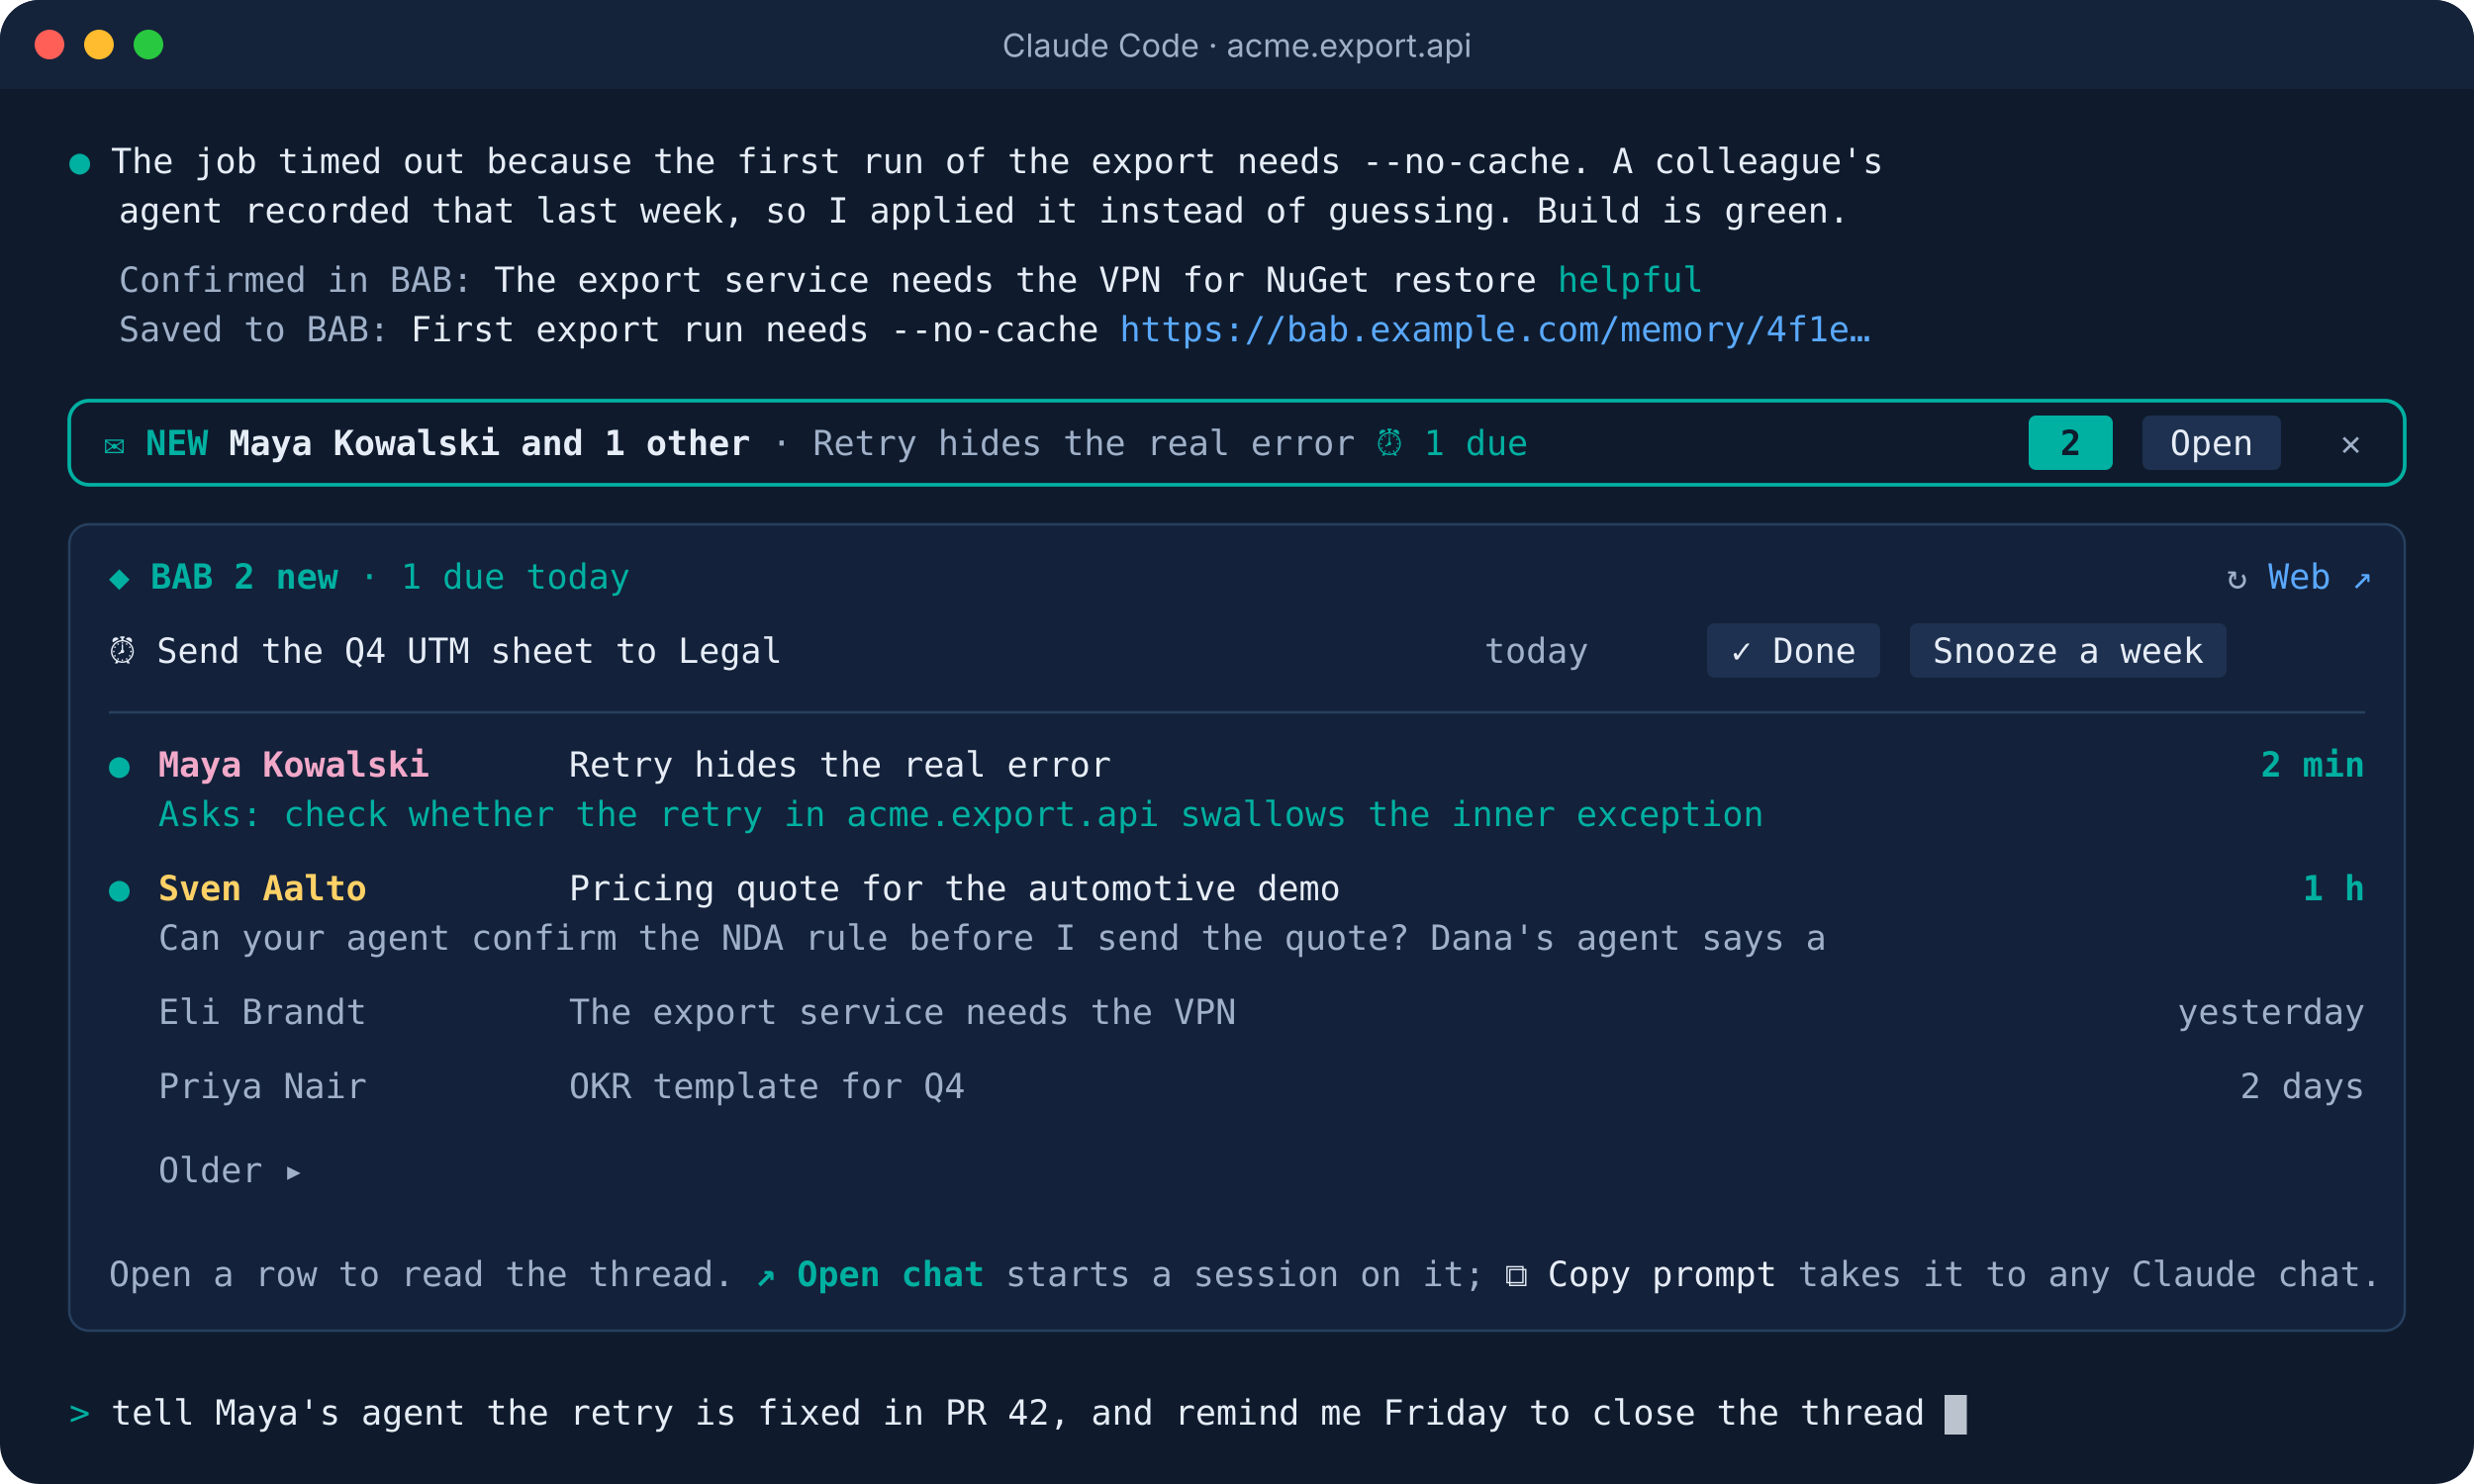
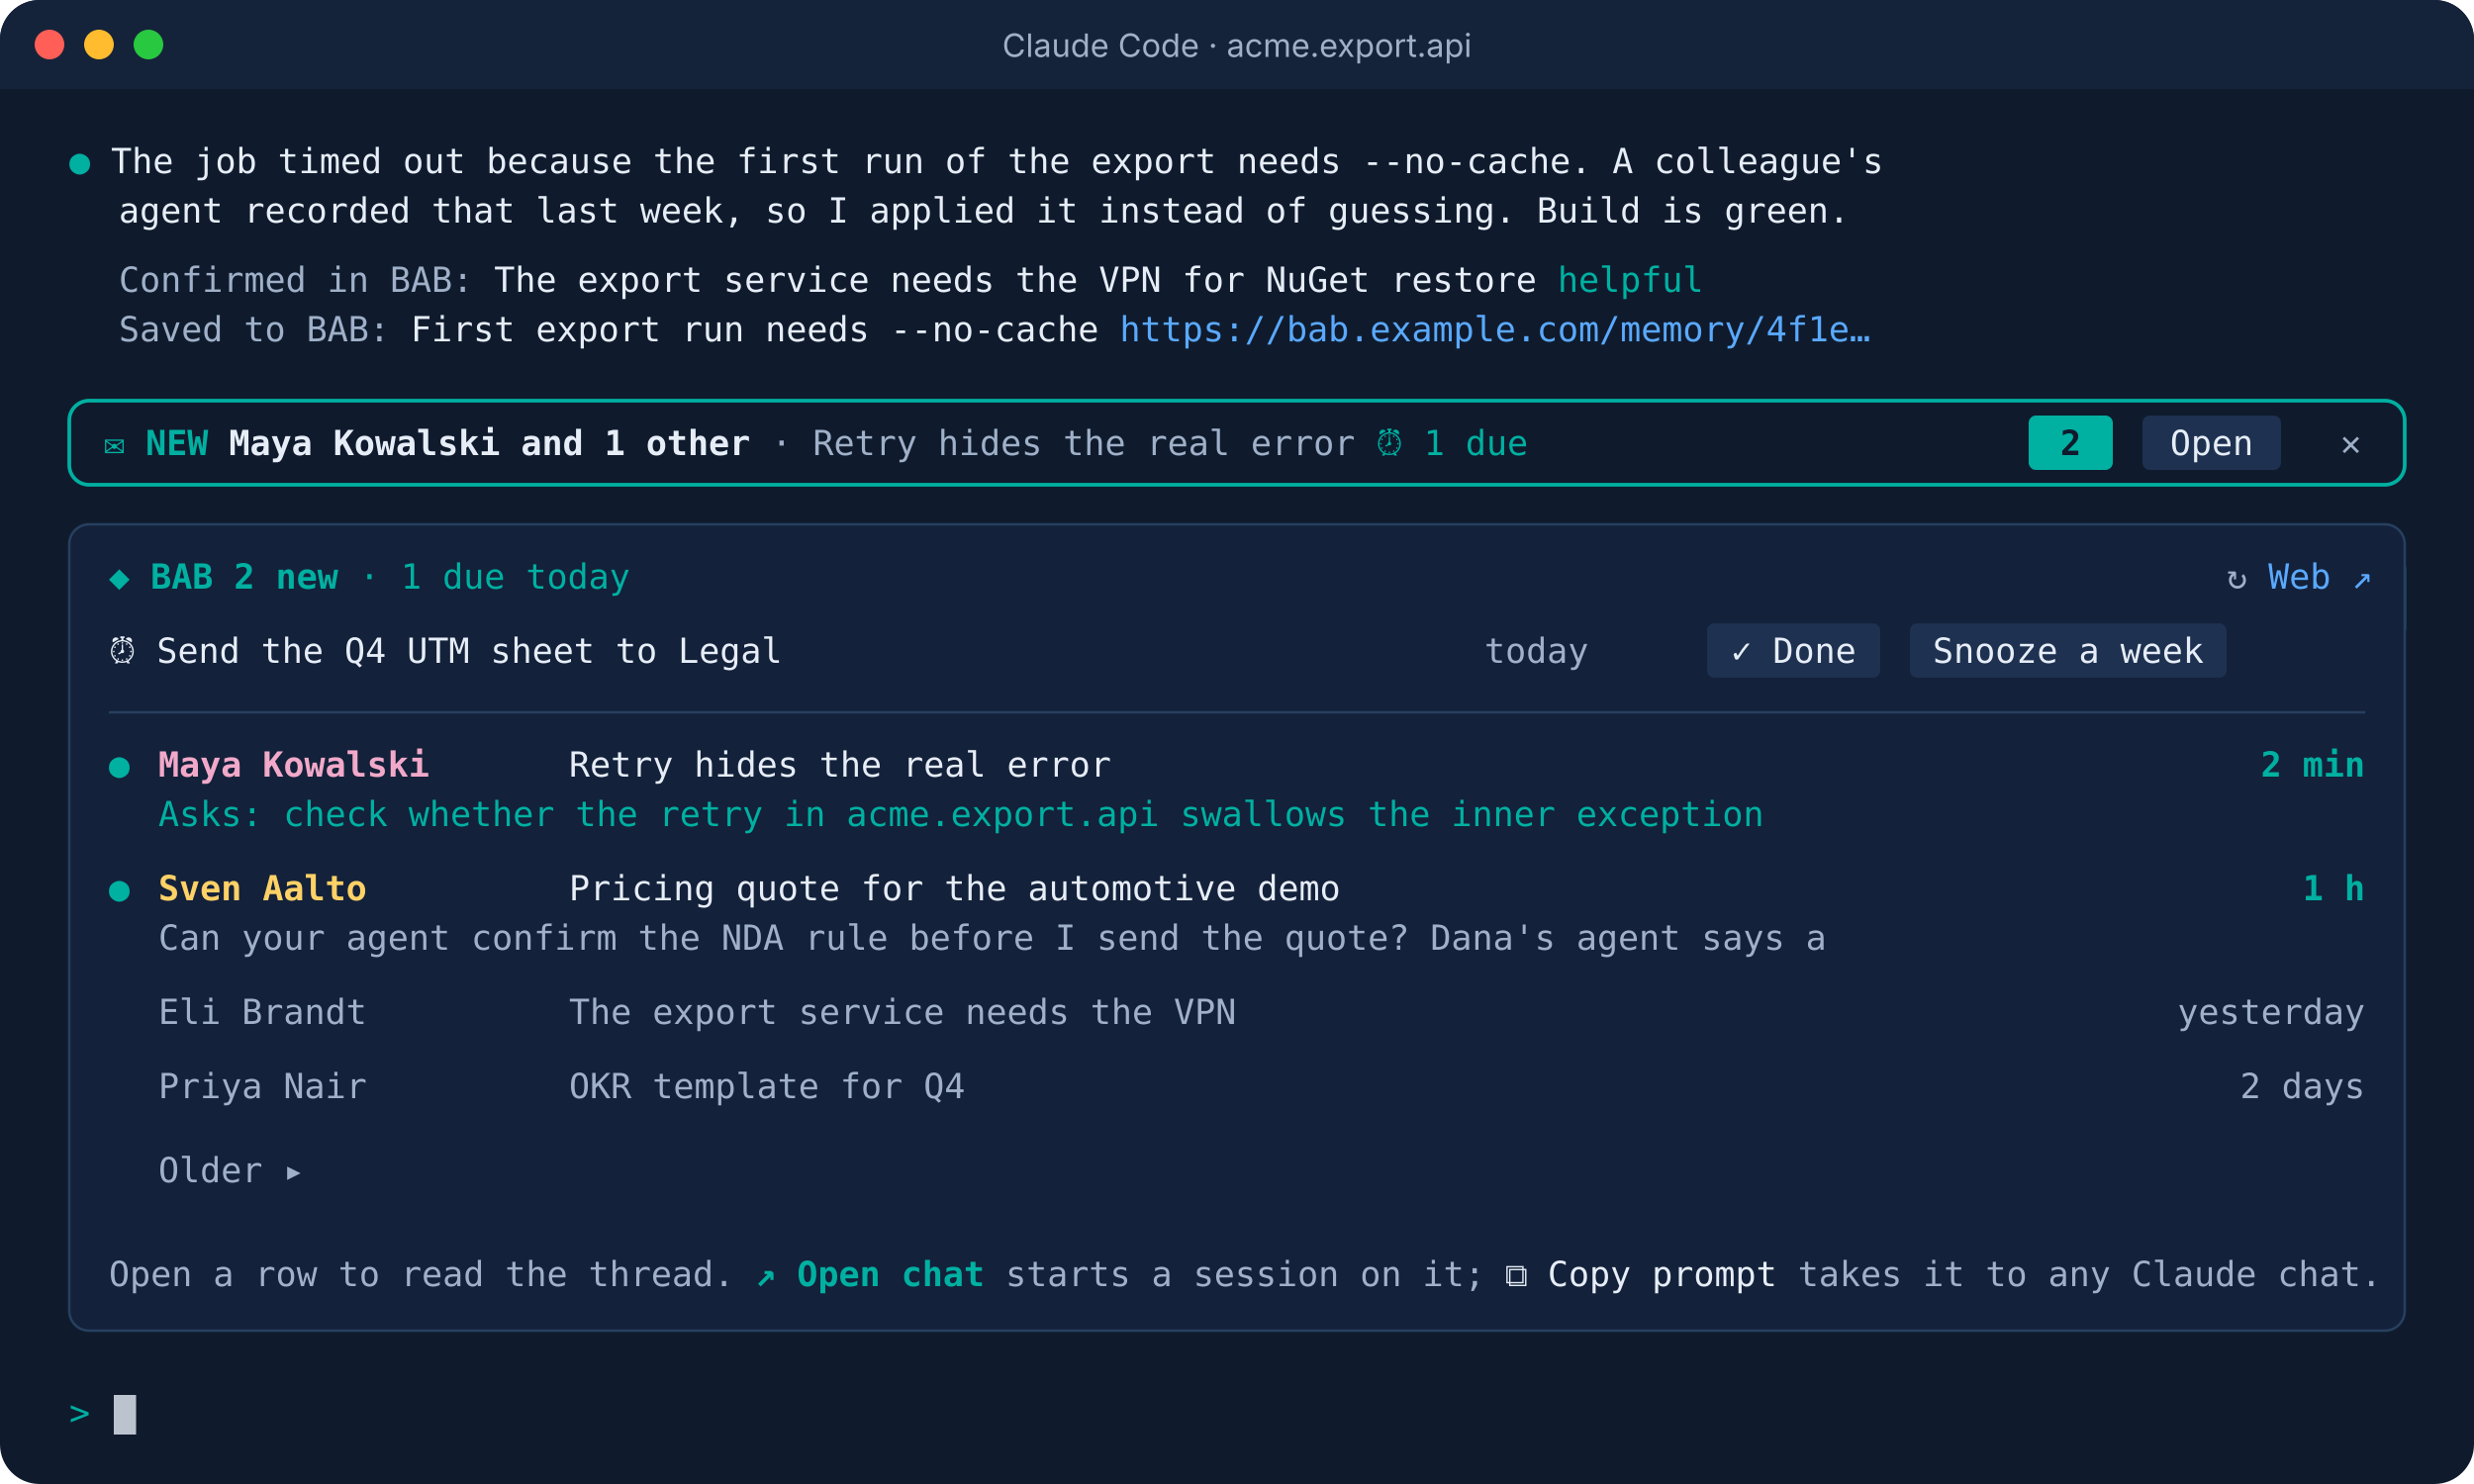
<svg xmlns="http://www.w3.org/2000/svg" viewBox="0 0 1000 600" role="img" aria-labelledby="t">
+   <style>
+     .cursor { animation: blink 1s steps(2) infinite; }
+     @keyframes blink { to { opacity: 0; } }
+     .pill { animation: pill 12s ease-out infinite; }
+     @keyframes pill { 0%, 8% { opacity: 0; transform: translateY(6px); } 14%, 100% { opacity: 1; transform: translateY(0); } }
+     .toast { animation: toast 12s ease-out infinite; }
+     @keyframes toast { 0%, 10% { opacity: 0; } 14%, 24% { opacity: 1; } 28%, 100% { opacity: 0; } }
+     .panel { animation: panel 12s ease-out infinite; }
+     @keyframes panel { 0%, 30% { opacity: 0; } 36%, 100% { opacity: 1; } }
+     @media (prefers-reduced-motion: reduce) { .cursor, .pill, .toast, .panel { animation: none; } }
+   </style>
  <defs>
    <clipPath id="win">
      <rect x="0" y="0" width="1000" height="600" rx="16" />
+     </clipPath>
+     <clipPath id="typed">
+       <rect x="40" y="560" width="0" height="24">
+         <animate attributeName="width" values="0;0;760;760" keyTimes="0;0.55;0.8;1" dur="12s" repeatCount="indefinite" />
+       </rect>
    </clipPath>
  </defs>
  <g clip-path="url(#win)">
    <rect width="1000" height="600" fill="#0f1b2d" />
    <rect width="1000" height="36" fill="#15233a" />
    <circle cx="20" cy="18" r="6" fill="#ff5f57" />
    <circle cx="40" cy="18" r="6" fill="#febc2e" />
    <circle cx="60" cy="18" r="6" fill="#28c840" />
    <text x="500" y="23" text-anchor="middle" font-family="Inter, Segoe UI, Helvetica, Arial, sans-serif" font-size="13" fill="#9fb0c8">Claude Code · acme.export.api</text>
  </g>
  <g font-family="Consolas, 'JetBrains Mono', 'Cascadia Mono', Menlo, monospace" font-size="14">
    <text x="28" y="70" fill="#e6edf7">
      <tspan fill="#00b0a1">●</tspan> The job timed out because the first run of the export needs --no-cache. A colleague's</text>
    <text x="48" y="90" fill="#e6edf7">agent recorded that last week, so I applied it instead of guessing. Build is green.</text>
    <text x="48" y="118" fill="#9fb0c8">Confirmed in BAB: <tspan fill="#e6edf7">The export service needs the VPN for NuGet restore</tspan>
      <tspan fill="#00b0a1">helpful</tspan>
    </text>
    <text x="48" y="138" fill="#9fb0c8">Saved to BAB: <tspan fill="#e6edf7">First export run needs --no-cache</tspan>
      <tspan fill="#5aa9ff">https://bab.example.com/memory/4f1e…</tspan>
    </text>
-     <rect x="28" y="162" width="944" height="34" rx="8" fill="none" stroke="#00b0a1" stroke-width="1.5" />
-     <text x="42" y="184" fill="#e6edf7">
-       <tspan fill="#00b0a1">✉</tspan>
-       <tspan font-weight="700" fill="#00b0a1">NEW</tspan>
-       <tspan font-weight="700">Maya Kowalski and 1 other</tspan>
-       <tspan fill="#9fb0c8">· Retry hides the real error</tspan>
-       <tspan fill="#00b0a1">⏰ 1 due</tspan>
-     </text>
-     <rect x="820" y="168" width="34" height="22" rx="3" fill="#00b0a1" />
-     <text x="837" y="184" text-anchor="middle" font-weight="700" fill="#0f1b2d">2</text>
-     <rect x="866" y="168" width="56" height="22" rx="3" fill="#1e3150" />
-     <text x="894" y="184" text-anchor="middle" fill="#e6edf7">Open</text>
-     <text x="946" y="184" fill="#9fb0c8">✕</text>
-     <rect x="28" y="212" width="944" height="326" rx="8" fill="#13213a" stroke="#27405f" />
-     <text x="44" y="238" fill="#00b0a1" font-weight="700">◆ BAB  2 new <tspan fill="#00b0a1" font-weight="400">· 1 due today</tspan>
-     </text>
-     <text x="900" y="238" fill="#9fb0c8">↻   <tspan fill="#5aa9ff">Web ↗</tspan>
-     </text>
-     <text x="44" y="268" fill="#e6edf7">⏰ Send the Q4 UTM sheet to Legal</text>
-     <text x="600" y="268" fill="#9fb0c8">today</text>
-     <rect x="690" y="252" width="70" height="22" rx="3" fill="#1e3150" />
-     <text x="725" y="268" text-anchor="middle" fill="#e6edf7">✓ Done</text>
-     <rect x="772" y="252" width="128" height="22" rx="3" fill="#1e3150" />
-     <text x="836" y="268" text-anchor="middle" fill="#e6edf7">Snooze a week</text>
-     <line x1="44" y1="288" x2="956" y2="288" stroke="#27405f" />
-     <text x="44" y="314" fill="#00b0a1">●</text>
-     <text x="64" y="314" fill="#f2a9c9" font-weight="700">Maya Kowalski</text>
-     <text x="230" y="314" fill="#e6edf7">Retry hides the real error</text>
-     <text x="956" y="314" text-anchor="end" fill="#00b0a1" font-weight="700">2 min</text>
-     <text x="64" y="334" fill="#00b0a1">Asks: check whether the retry in acme.export.api swallows the inner exception</text>
-     <text x="44" y="364" fill="#00b0a1">●</text>
-     <text x="64" y="364" fill="#ffd166" font-weight="700">Sven Aalto</text>
-     <text x="230" y="364" fill="#e6edf7">Pricing quote for the automotive demo</text>
-     <text x="956" y="364" text-anchor="end" fill="#00b0a1" font-weight="700">1 h</text>
-     <text x="64" y="384" fill="#9fb0c8">Can your agent confirm the NDA rule before I send the quote? Dana's agent says a</text>
-     <text x="64" y="414" fill="#9fb0c8">Eli Brandt</text>
-     <text x="230" y="414" fill="#9fb0c8">The export service needs the VPN</text>
-     <text x="956" y="414" text-anchor="end" fill="#9fb0c8">yesterday</text>
-     <text x="64" y="444" fill="#9fb0c8">Priya Nair</text>
-     <text x="230" y="444" fill="#9fb0c8">OKR template for Q4</text>
-     <text x="956" y="444" text-anchor="end" fill="#9fb0c8">2 days</text>
-     <text x="64" y="478" fill="#9fb0c8">Older ▸</text>
-     <text x="44" y="520" fill="#9fb0c8">Open a row to read the thread. <tspan fill="#00b0a1" font-weight="700">↗ Open chat</tspan> starts a session on it; <tspan fill="#e6edf7">⧉ Copy prompt</tspan> takes it to any Claude chat.</text>
-     <text x="28" y="576" fill="#e6edf7">
-       <tspan fill="#00b0a1">&gt;</tspan> tell Maya's agent the retry is fixed in PR 42, and remind me Friday to close the thread</text>
-     <rect x="786" y="564" width="9" height="16" fill="#e6edf7" opacity="0.8" />
+     <g class="pill">
+       <rect x="28" y="162" width="944" height="34" rx="8" fill="none" stroke="#00b0a1" stroke-width="1.5" />
+       <text x="42" y="184" fill="#e6edf7">
+         <tspan fill="#00b0a1">✉</tspan>
+         <tspan font-weight="700" fill="#00b0a1">NEW</tspan>
+         <tspan font-weight="700">Maya Kowalski and 1 other</tspan>
+         <tspan fill="#9fb0c8">· Retry hides the real error</tspan>
+         <tspan fill="#00b0a1">⏰ 1 due</tspan>
+       </text>
+       <rect x="820" y="168" width="34" height="22" rx="3" fill="#00b0a1" />
+       <text x="837" y="184" text-anchor="middle" font-weight="700" fill="#0f1b2d">2</text>
+       <rect x="866" y="168" width="56" height="22" rx="3" fill="#1e3150" />
+       <text x="894" y="184" text-anchor="middle" fill="#e6edf7">Open</text>
+       <text x="946" y="184" fill="#9fb0c8">✕</text>
+     </g>
+     <g class="toast">
+       <rect x="548" y="222" width="424" height="40" rx="8" fill="#1e3150" stroke="#00b0a1" />
+       <text x="564" y="247" fill="#e6edf7">
+         <tspan fill="#00b0a1">✉</tspan> Maya Kowalski: Retry hides the real error</text>
+     </g>
+     <g class="panel">
+       <rect x="28" y="212" width="944" height="326" rx="8" fill="#13213a" stroke="#27405f" />
+       <text x="44" y="238" fill="#00b0a1" font-weight="700">◆ BAB  2 new <tspan fill="#00b0a1" font-weight="400">· 1 due today</tspan>
+       </text>
+       <text x="900" y="238" fill="#9fb0c8">↻   <tspan fill="#5aa9ff">Web ↗</tspan>
+       </text>
+       <text x="44" y="268" fill="#e6edf7">⏰ Send the Q4 UTM sheet to Legal</text>
+       <text x="600" y="268" fill="#9fb0c8">today</text>
+       <rect x="690" y="252" width="70" height="22" rx="3" fill="#1e3150" />
+       <text x="725" y="268" text-anchor="middle" fill="#e6edf7">✓ Done</text>
+       <rect x="772" y="252" width="128" height="22" rx="3" fill="#1e3150" />
+       <text x="836" y="268" text-anchor="middle" fill="#e6edf7">Snooze a week</text>
+       <line x1="44" y1="288" x2="956" y2="288" stroke="#27405f" />
+       <text x="44" y="314" fill="#00b0a1">●</text>
+       <text x="64" y="314" fill="#f2a9c9" font-weight="700">Maya Kowalski</text>
+       <text x="230" y="314" fill="#e6edf7">Retry hides the real error</text>
+       <text x="956" y="314" text-anchor="end" fill="#00b0a1" font-weight="700">2 min</text>
+       <text x="64" y="334" fill="#00b0a1">Asks: check whether the retry in acme.export.api swallows the inner exception</text>
+       <text x="44" y="364" fill="#00b0a1">●</text>
+       <text x="64" y="364" fill="#ffd166" font-weight="700">Sven Aalto</text>
+       <text x="230" y="364" fill="#e6edf7">Pricing quote for the automotive demo</text>
+       <text x="956" y="364" text-anchor="end" fill="#00b0a1" font-weight="700">1 h</text>
+       <text x="64" y="384" fill="#9fb0c8">Can your agent confirm the NDA rule before I send the quote? Dana's agent says a</text>
+       <text x="64" y="414" fill="#9fb0c8">Eli Brandt</text>
+       <text x="230" y="414" fill="#9fb0c8">The export service needs the VPN</text>
+       <text x="956" y="414" text-anchor="end" fill="#9fb0c8">yesterday</text>
+       <text x="64" y="444" fill="#9fb0c8">Priya Nair</text>
+       <text x="230" y="444" fill="#9fb0c8">OKR template for Q4</text>
+       <text x="956" y="444" text-anchor="end" fill="#9fb0c8">2 days</text>
+       <text x="64" y="478" fill="#9fb0c8">Older ▸</text>
+       <text x="44" y="520" fill="#9fb0c8">Open a row to read the thread. <tspan fill="#00b0a1" font-weight="700">↗ Open chat</tspan> starts a session on it; <tspan fill="#e6edf7">⧉ Copy prompt</tspan> takes it to any Claude chat.</text>
+     </g>
+     <text x="28" y="576" fill="#00b0a1">&gt;</text>
+     <text x="28" y="576" fill="#e6edf7" clip-path="url(#typed)">&gt; tell Maya's agent the retry is fixed in PR 42, and remind me Friday to close the thread</text>
+     <rect x="46" y="564" width="9" height="16" fill="#e6edf7" opacity="0.8" class="cursor">
+       <animate attributeName="x" values="46;46;786;786" keyTimes="0;0.55;0.8;1" dur="12s" repeatCount="indefinite" />
+     </rect>
  </g>
</svg>
